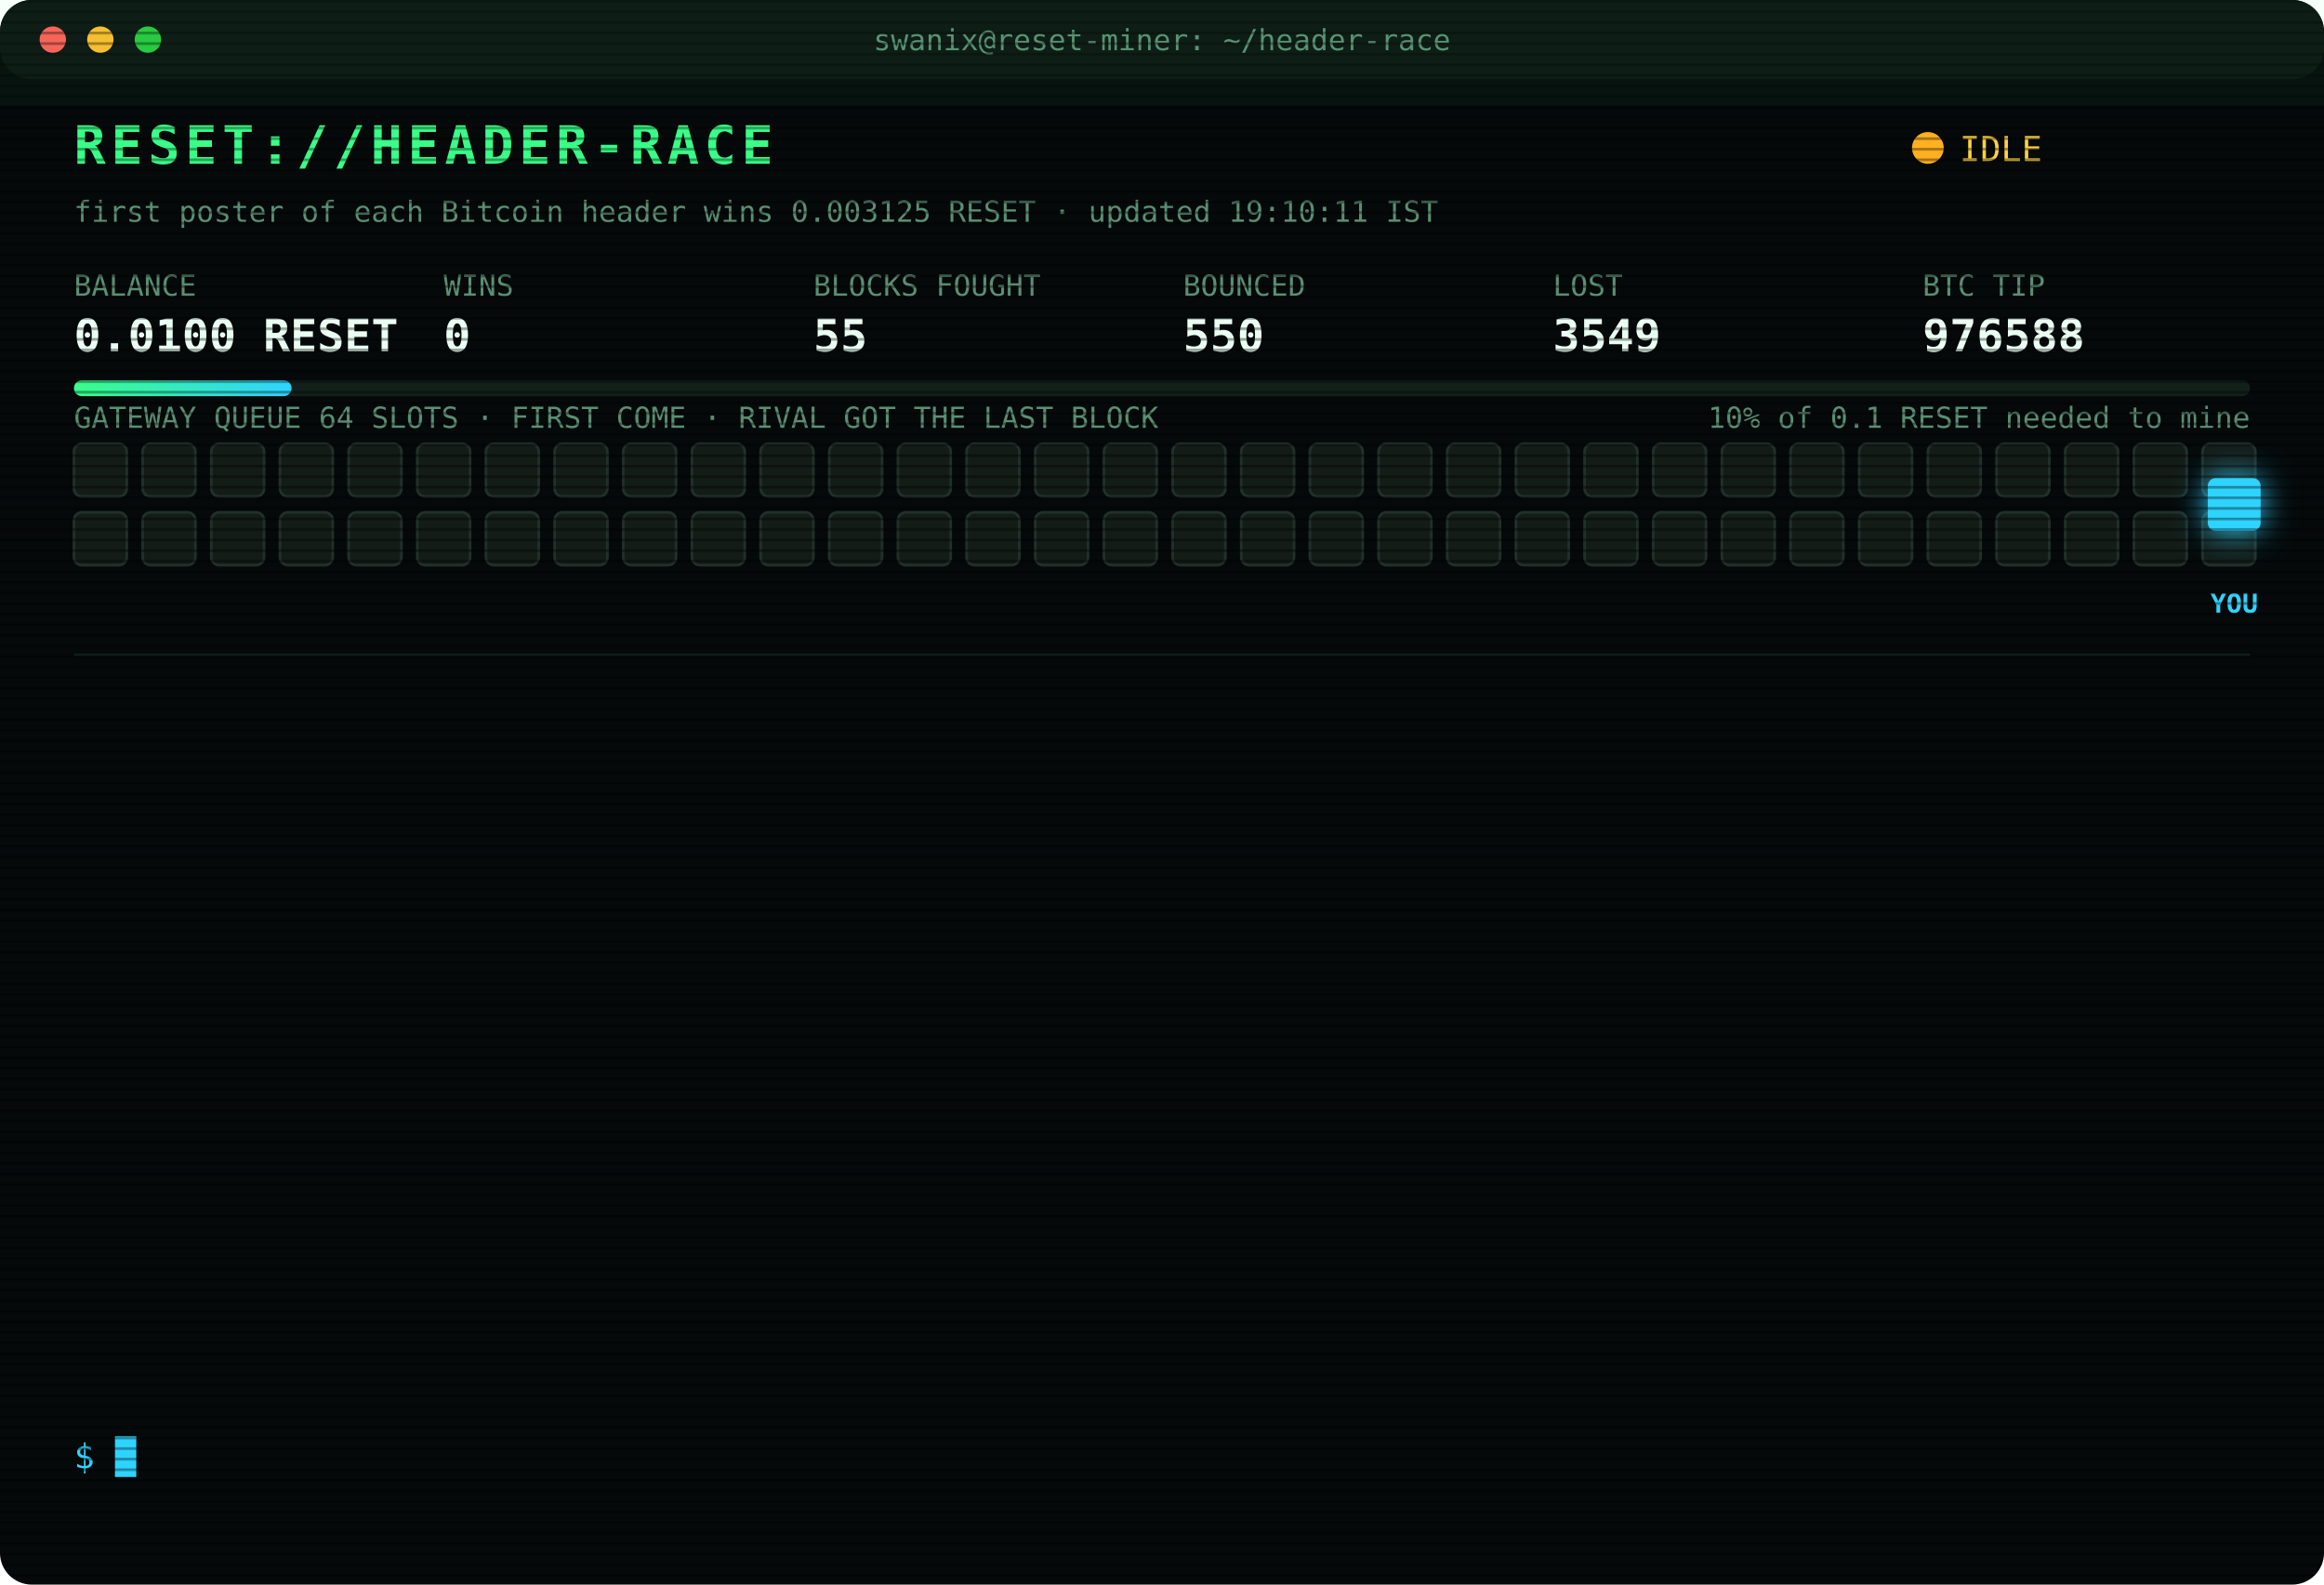
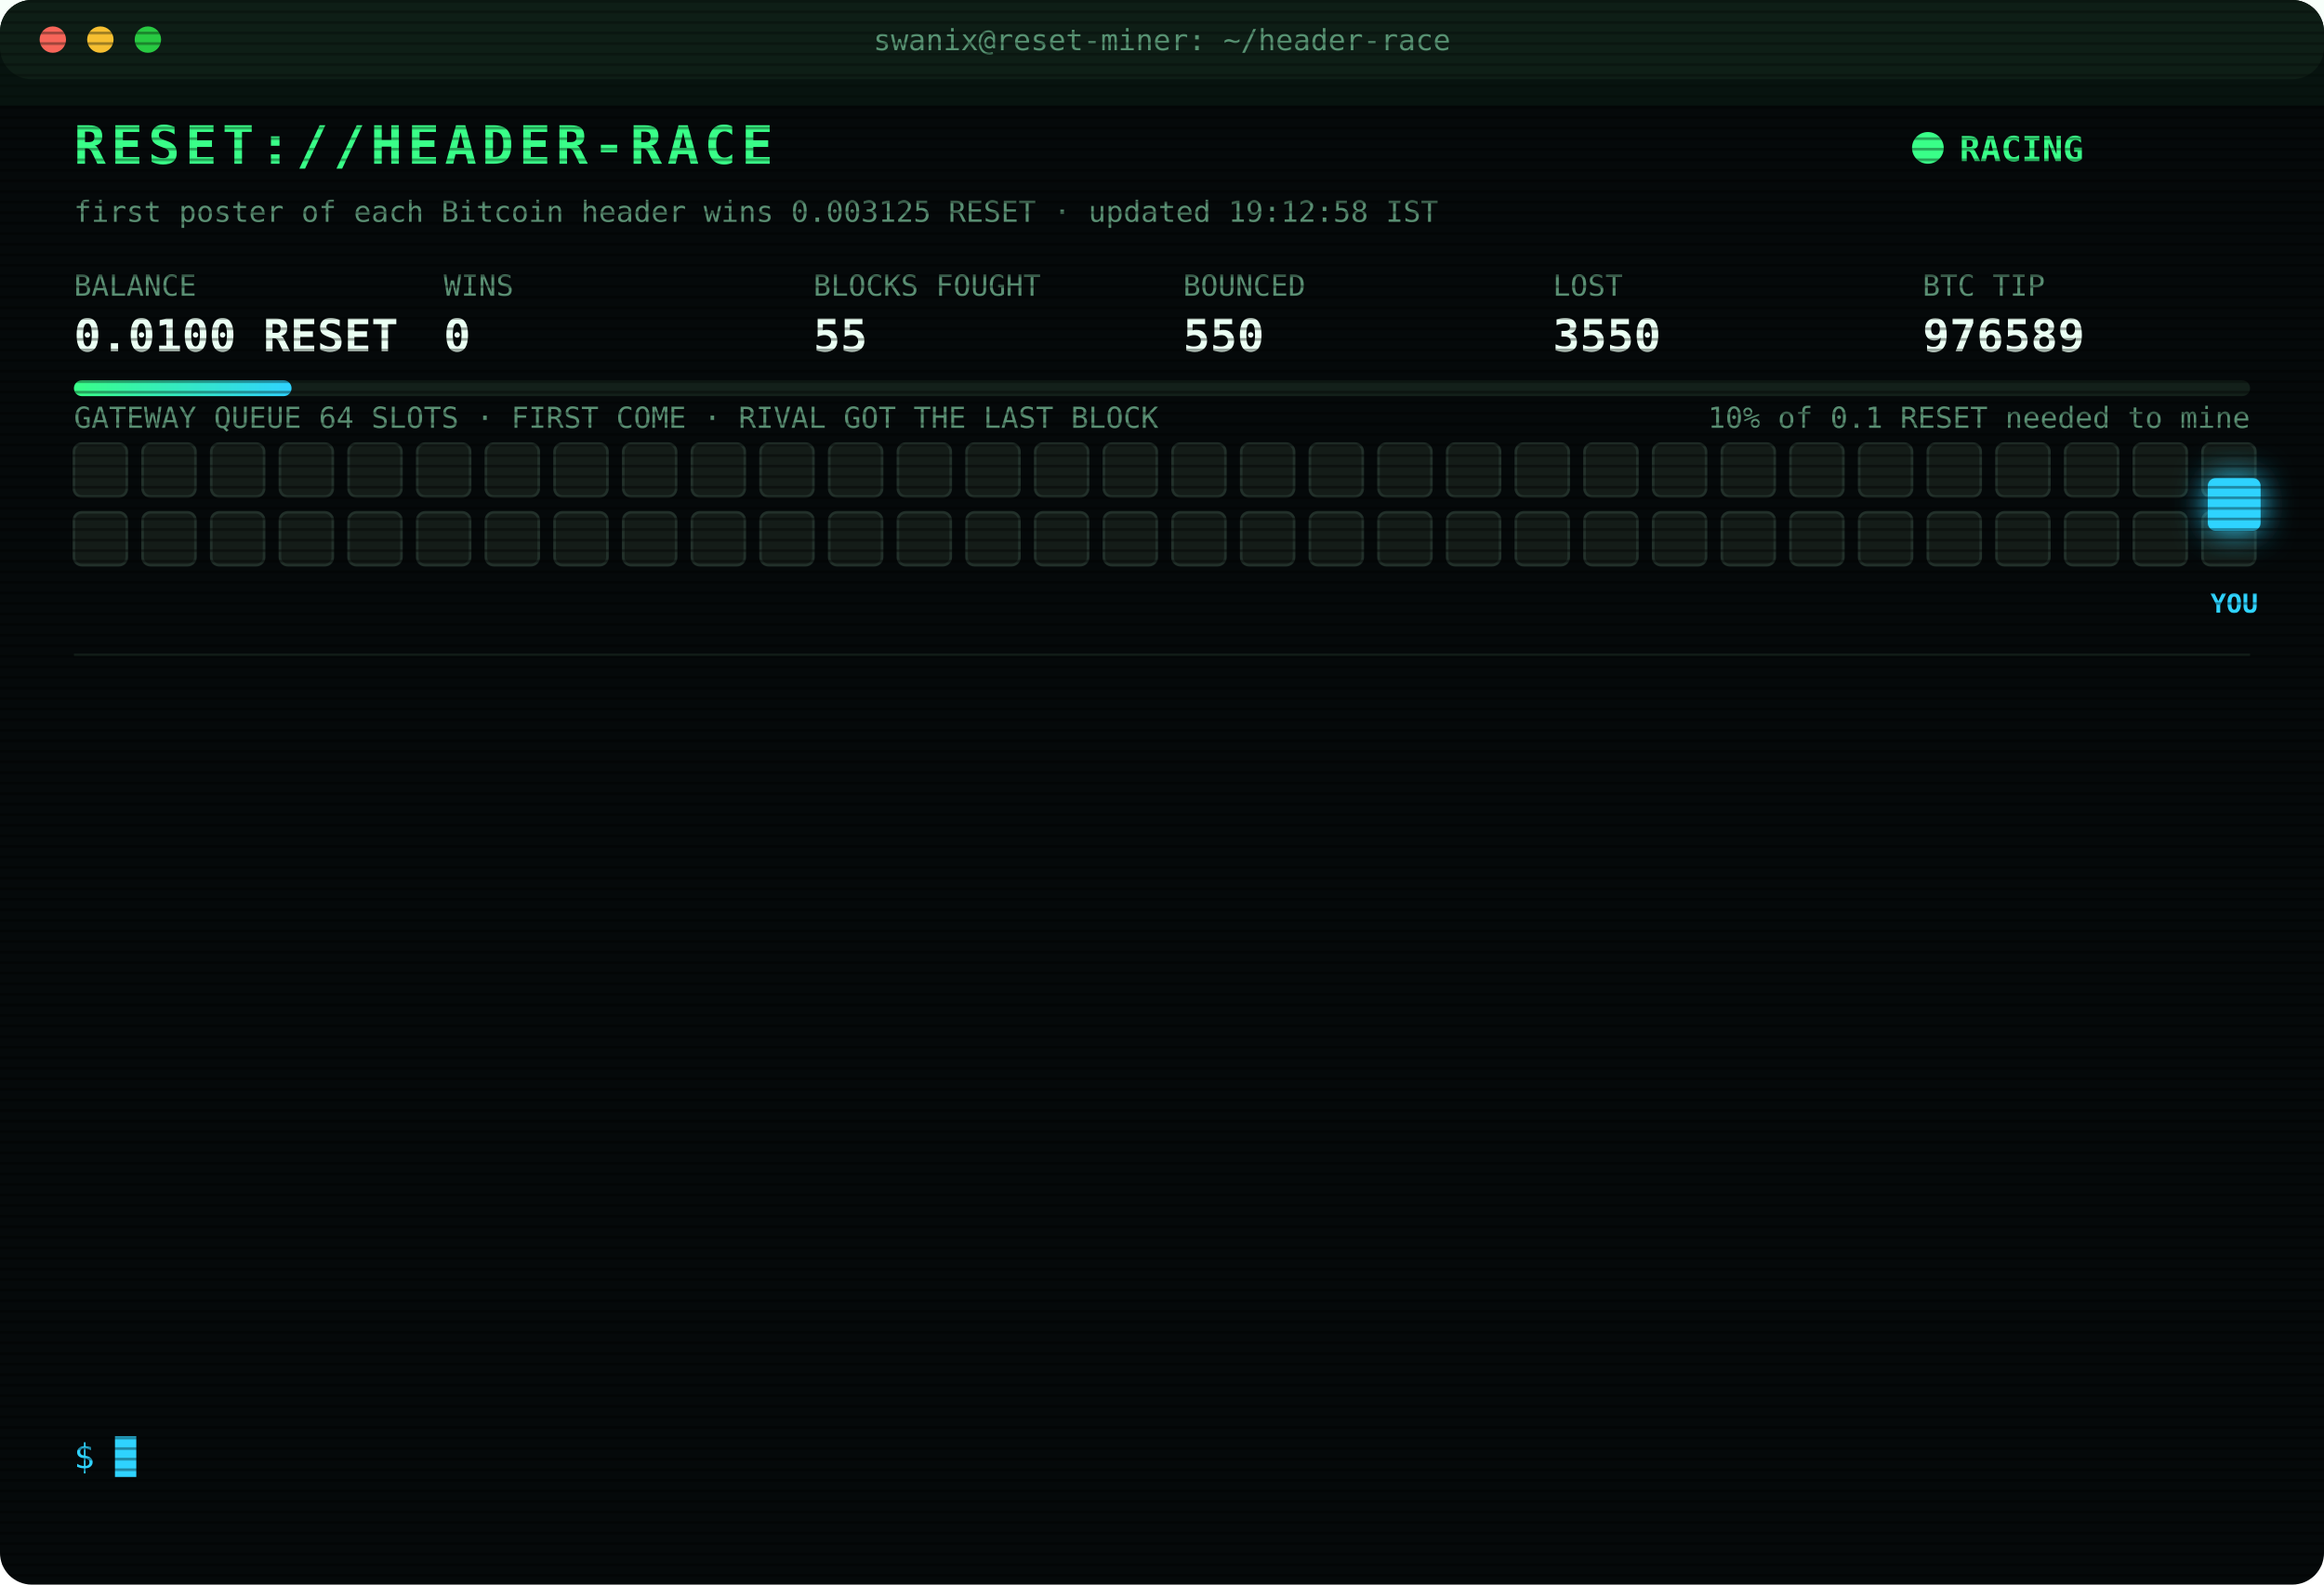
<svg xmlns="http://www.w3.org/2000/svg" width="880" height="600" viewBox="0 0 880 600" font-family="ui-monospace,SFMono-Regular,Menlo,Consolas,monospace">
  <style>
text{font-size:13px;fill:#7CFFB2}
.title{font-size:20px;font-weight:700;fill:#39FF88;letter-spacing:2px;animation:glitch 3s infinite steps(1)}
.sub{fill:#2fd3ff}.k{fill:#5a8f73;font-size:11px}.v{font-size:17px;font-weight:700;fill:#eafff3}
.ts{fill:#3f6b56}.boot{fill:#2fd3ff}.dim{fill:#5a8f73}.bad{fill:#ff4d6d}.warn{fill:#ffd23f}.mag{fill:#ff5cf0}.win{fill:#39FF88;font-weight:700}
.tag{font-size:10px;fill:#2fd3ff;font-weight:700}
.rival{fill:#26332c;stroke:#3c5a49;animation:jam 1.2s infinite alternate}
.idle{fill:#141c18;stroke:#22302a;animation:breathe 4s infinite}
.me{fill:#2fd3ff;filter:drop-shadow(0 0 6px #2fd3ff)}
.hover{animation:nudge 1.1s infinite ease-in-out}.bounce{animation:kick 1.4s infinite}
.ln{opacity:0;animation:in .4s forwards}
.cur{animation:blink 1s infinite steps(1)}
.scan{animation:scan 6s infinite linear}
.led{animation:blink 1.4s infinite}
@keyframes in{from{opacity:0;transform:translateX(-6px)}to{opacity:1;transform:none}}
@keyframes blink{50%{opacity:0}}
@keyframes jam{to{fill:#33463b}}
@keyframes breathe{50%{opacity:.4}}
@keyframes nudge{50%{transform:translateX(-10px)}}
@keyframes kick{0%,100%{transform:none}30%{transform:translateX(-14px)}55%{transform:translateX(10px) translateY(-6px)}}
@keyframes glitch{0%,92%{transform:none}93%{transform:translateX(2px);fill:#ff4d6d}95%{transform:translateX(-2px);fill:#2fd3ff}97%{transform:none}}
@keyframes scan{from{transform:translateY(-40px)}to{transform:translateY(600px)}}
</style>
  <defs>
    <pattern id="sl" width="4" height="4" patternUnits="userSpaceOnUse">
      <rect width="4" height="1" fill="#000" opacity=".35" />
    </pattern>
    <linearGradient id="bar">
      <stop offset="0" stop-color="#39FF88" />
      <stop offset="1" stop-color="#2fd3ff" />
    </linearGradient>
  </defs>
  <rect width="880" height="600" rx="12" fill="#05090a" />
  <rect width="880" height="30" rx="12" fill="#0d1512" />
  <circle cx="20" cy="15" r="5" fill="#ff5f57" />
  <circle cx="38" cy="15" r="5" fill="#febc2e" />
  <circle cx="56" cy="15" r="5" fill="#28c840" />
  <text x="440" y="19" text-anchor="middle" class="k">swanix@reset-miner: ~/header-race</text>
  <text x="28" y="62" class="title">RESET://HEADER-RACE</text>
-   <circle class="led" cx="730" cy="56" r="6" fill="#ffb020" />
-   <text x="742" y="61" class="warn">IDLE</text>
-   <text x="28" y="84" class="k">first poster of each Bitcoin header wins 0.003125 RESET · updated 19:10:11 IST</text>
+   <circle class="led" cx="730" cy="56" r="6" fill="#39FF88" />
+   <text x="742" y="61" class="win">RACING</text>
+   <text x="28" y="84" class="k">first poster of each Bitcoin header wins 0.003125 RESET · updated 19:12:58 IST</text>
  <text x="28" y="112" class="k">BALANCE</text>
  <text x="28" y="133" class="v">0.0100 RESET</text>
  <text x="168" y="112" class="k">WINS</text>
  <text x="168" y="133" class="v">0</text>
  <text x="308" y="112" class="k">BLOCKS FOUGHT</text>
  <text x="308" y="133" class="v">55</text>
  <text x="448" y="112" class="k">BOUNCED</text>
  <text x="448" y="133" class="v">550</text>
  <text x="588" y="112" class="k">LOST</text>
-   <text x="588" y="133" class="v">3549</text>
+   <text x="588" y="133" class="v">3550</text>
  <text x="728" y="112" class="k">BTC TIP</text>
-   <text x="728" y="133" class="v">976588</text>
+   <text x="728" y="133" class="v">976589</text>
  <rect x="28" y="144" width="824" height="6" rx="3" fill="#13201a" />
  <rect x="28" y="144" width="82.4" height="6" rx="3" fill="url(#bar)" />
  <text x="852" y="162" text-anchor="end" class="k">10% of 0.1 RESET needed to mine</text>
  <text x="28" y="162" class="k">GATEWAY QUEUE 64 SLOTS · FIRST COME · RIVAL GOT THE LAST BLOCK</text>
  <rect class="idle" x="28" y="168" width="20" height="20" rx="3" style="animation-delay:0.00s" />
  <rect class="idle" x="54" y="168" width="20" height="20" rx="3" style="animation-delay:0.05s" />
  <rect class="idle" x="80" y="168" width="20" height="20" rx="3" style="animation-delay:0.10s" />
  <rect class="idle" x="106" y="168" width="20" height="20" rx="3" style="animation-delay:0.15s" />
  <rect class="idle" x="132" y="168" width="20" height="20" rx="3" style="animation-delay:0.20s" />
  <rect class="idle" x="158" y="168" width="20" height="20" rx="3" style="animation-delay:0.25s" />
  <rect class="idle" x="184" y="168" width="20" height="20" rx="3" style="animation-delay:0.30s" />
  <rect class="idle" x="210" y="168" width="20" height="20" rx="3" style="animation-delay:0.35s" />
  <rect class="idle" x="236" y="168" width="20" height="20" rx="3" style="animation-delay:0.40s" />
  <rect class="idle" x="262" y="168" width="20" height="20" rx="3" style="animation-delay:0.45s" />
  <rect class="idle" x="288" y="168" width="20" height="20" rx="3" style="animation-delay:0.50s" />
  <rect class="idle" x="314" y="168" width="20" height="20" rx="3" style="animation-delay:0.55s" />
  <rect class="idle" x="340" y="168" width="20" height="20" rx="3" style="animation-delay:0.60s" />
  <rect class="idle" x="366" y="168" width="20" height="20" rx="3" style="animation-delay:0.65s" />
  <rect class="idle" x="392" y="168" width="20" height="20" rx="3" style="animation-delay:0.70s" />
  <rect class="idle" x="418" y="168" width="20" height="20" rx="3" style="animation-delay:0.75s" />
  <rect class="idle" x="444" y="168" width="20" height="20" rx="3" style="animation-delay:0.80s" />
  <rect class="idle" x="470" y="168" width="20" height="20" rx="3" style="animation-delay:0.85s" />
  <rect class="idle" x="496" y="168" width="20" height="20" rx="3" style="animation-delay:0.90s" />
  <rect class="idle" x="522" y="168" width="20" height="20" rx="3" style="animation-delay:0.95s" />
  <rect class="idle" x="548" y="168" width="20" height="20" rx="3" style="animation-delay:1.00s" />
  <rect class="idle" x="574" y="168" width="20" height="20" rx="3" style="animation-delay:1.05s" />
  <rect class="idle" x="600" y="168" width="20" height="20" rx="3" style="animation-delay:1.10s" />
  <rect class="idle" x="626" y="168" width="20" height="20" rx="3" style="animation-delay:1.15s" />
  <rect class="idle" x="652" y="168" width="20" height="20" rx="3" style="animation-delay:1.20s" />
  <rect class="idle" x="678" y="168" width="20" height="20" rx="3" style="animation-delay:1.25s" />
  <rect class="idle" x="704" y="168" width="20" height="20" rx="3" style="animation-delay:1.30s" />
  <rect class="idle" x="730" y="168" width="20" height="20" rx="3" style="animation-delay:1.35s" />
  <rect class="idle" x="756" y="168" width="20" height="20" rx="3" style="animation-delay:1.40s" />
  <rect class="idle" x="782" y="168" width="20" height="20" rx="3" style="animation-delay:1.45s" />
  <rect class="idle" x="808" y="168" width="20" height="20" rx="3" style="animation-delay:1.50s" />
  <rect class="idle" x="834" y="168" width="20" height="20" rx="3" style="animation-delay:1.55s" />
  <rect class="idle" x="28" y="194" width="20" height="20" rx="3" style="animation-delay:1.60s" />
  <rect class="idle" x="54" y="194" width="20" height="20" rx="3" style="animation-delay:1.65s" />
  <rect class="idle" x="80" y="194" width="20" height="20" rx="3" style="animation-delay:1.70s" />
  <rect class="idle" x="106" y="194" width="20" height="20" rx="3" style="animation-delay:1.75s" />
  <rect class="idle" x="132" y="194" width="20" height="20" rx="3" style="animation-delay:1.80s" />
  <rect class="idle" x="158" y="194" width="20" height="20" rx="3" style="animation-delay:1.85s" />
  <rect class="idle" x="184" y="194" width="20" height="20" rx="3" style="animation-delay:1.90s" />
  <rect class="idle" x="210" y="194" width="20" height="20" rx="3" style="animation-delay:1.95s" />
  <rect class="idle" x="236" y="194" width="20" height="20" rx="3" style="animation-delay:2.00s" />
  <rect class="idle" x="262" y="194" width="20" height="20" rx="3" style="animation-delay:2.05s" />
  <rect class="idle" x="288" y="194" width="20" height="20" rx="3" style="animation-delay:2.10s" />
  <rect class="idle" x="314" y="194" width="20" height="20" rx="3" style="animation-delay:2.15s" />
  <rect class="idle" x="340" y="194" width="20" height="20" rx="3" style="animation-delay:2.20s" />
  <rect class="idle" x="366" y="194" width="20" height="20" rx="3" style="animation-delay:2.25s" />
  <rect class="idle" x="392" y="194" width="20" height="20" rx="3" style="animation-delay:2.30s" />
  <rect class="idle" x="418" y="194" width="20" height="20" rx="3" style="animation-delay:2.35s" />
  <rect class="idle" x="444" y="194" width="20" height="20" rx="3" style="animation-delay:2.40s" />
  <rect class="idle" x="470" y="194" width="20" height="20" rx="3" style="animation-delay:2.45s" />
  <rect class="idle" x="496" y="194" width="20" height="20" rx="3" style="animation-delay:2.50s" />
  <rect class="idle" x="522" y="194" width="20" height="20" rx="3" style="animation-delay:2.55s" />
  <rect class="idle" x="548" y="194" width="20" height="20" rx="3" style="animation-delay:2.60s" />
  <rect class="idle" x="574" y="194" width="20" height="20" rx="3" style="animation-delay:2.65s" />
  <rect class="idle" x="600" y="194" width="20" height="20" rx="3" style="animation-delay:2.70s" />
  <rect class="idle" x="626" y="194" width="20" height="20" rx="3" style="animation-delay:2.75s" />
  <rect class="idle" x="652" y="194" width="20" height="20" rx="3" style="animation-delay:2.80s" />
  <rect class="idle" x="678" y="194" width="20" height="20" rx="3" style="animation-delay:2.85s" />
  <rect class="idle" x="704" y="194" width="20" height="20" rx="3" style="animation-delay:2.90s" />
  <rect class="idle" x="730" y="194" width="20" height="20" rx="3" style="animation-delay:2.95s" />
  <rect class="idle" x="756" y="194" width="20" height="20" rx="3" style="animation-delay:3.00s" />
  <rect class="idle" x="782" y="194" width="20" height="20" rx="3" style="animation-delay:3.05s" />
  <rect class="idle" x="808" y="194" width="20" height="20" rx="3" style="animation-delay:3.10s" />
  <rect class="idle" x="834" y="194" width="20" height="20" rx="3" style="animation-delay:3.15s" />
  <g class="hover">
    <rect class="me" x="836" y="181" width="20" height="20" rx="3" />
    <text class="tag" x="846" y="232" text-anchor="middle">YOU</text>
  </g>
  <line x1="28" x2="852" y1="248" y2="248" stroke="#13201a" />
  <g class="ln" style="animation-delay:0.40s">
-     <text x="28" y="270" class="ts">16:55:50</text>
-     <text x="104" y="270" class="bad">[LOST] #976576 taken by a rival miner</text>
+     <text x="28" y="270" class="ts">16:59:00</text>
+     <text x="104" y="270" class="bad">[LOST] #976577 taken by a rival miner</text>
  </g>
  <g class="ln" style="animation-delay:0.65s">
-     <text x="28" y="292" class="ts">16:59:00</text>
-     <text x="104" y="292" class="bad">[LOST] #976577 taken by a rival miner</text>
+     <text x="28" y="292" class="ts">17:05:25</text>
+     <text x="104" y="292" class="bad">[LOST] #976578 taken by a rival miner</text>
  </g>
  <g class="ln" style="animation-delay:0.90s">
-     <text x="28" y="314" class="ts">17:05:25</text>
-     <text x="104" y="314" class="bad">[LOST] #976578 taken by a rival miner</text>
+     <text x="28" y="314" class="ts">17:09:10</text>
+     <text x="104" y="314" class="bad">[LOST] #976579 taken by a rival miner</text>
  </g>
  <g class="ln" style="animation-delay:1.15s">
-     <text x="28" y="336" class="ts">17:09:10</text>
-     <text x="104" y="336" class="bad">[LOST] #976579 taken by a rival miner</text>
+     <text x="28" y="336" class="ts">17:20:04</text>
+     <text x="104" y="336" class="bad">[LOST] #976580 taken by a rival miner</text>
  </g>
  <g class="ln" style="animation-delay:1.40s">
-     <text x="28" y="358" class="ts">17:20:04</text>
-     <text x="104" y="358" class="bad">[LOST] #976580 taken by a rival miner</text>
+     <text x="28" y="358" class="ts">17:29:43</text>
+     <text x="104" y="358" class="bad">[LOST] #976581 taken by a rival miner</text>
  </g>
  <g class="ln" style="animation-delay:1.65s">
-     <text x="28" y="380" class="ts">17:29:43</text>
-     <text x="104" y="380" class="bad">[LOST] #976581 taken by a rival miner</text>
+     <text x="28" y="380" class="ts">17:36:19</text>
+     <text x="104" y="380" class="bad">[LOST] #976582 taken by a rival miner</text>
  </g>
  <g class="ln" style="animation-delay:1.90s">
-     <text x="28" y="402" class="ts">17:36:19</text>
-     <text x="104" y="402" class="bad">[LOST] #976582 taken by a rival miner</text>
+     <text x="28" y="402" class="ts">17:40:54</text>
+     <text x="104" y="402" class="dim">[STINT END] calls 791 · wins 0</text>
  </g>
  <g class="ln" style="animation-delay:2.15s">
-     <text x="28" y="424" class="ts">17:40:54</text>
-     <text x="104" y="424" class="dim">[STINT END] calls 791 · wins 0</text>
+     <text x="28" y="424" class="ts">17:45:24</text>
+     <text x="104" y="424" class="boot">[BOOT] racer v3 online · 3 feeds · stint 340m</text>
  </g>
  <g class="ln" style="animation-delay:2.40s">
-     <text x="28" y="446" class="ts">17:45:24</text>
-     <text x="104" y="446" class="boot">[BOOT] racer v3 online · 3 feeds · stint 340m</text>
+     <text x="28" y="446" class="ts">17:49:05</text>
+     <text x="104" y="446" class="bad">[LOST] #976585 taken by a rival miner</text>
  </g>
  <g class="ln" style="animation-delay:2.65s">
-     <text x="28" y="468" class="ts">17:49:05</text>
-     <text x="104" y="468" class="bad">[LOST] #976585 taken by a rival miner</text>
+     <text x="28" y="468" class="ts">17:56:17</text>
+     <text x="104" y="468" class="bad">[LOST] #976586 taken by a rival miner</text>
  </g>
  <g class="ln" style="animation-delay:2.90s">
-     <text x="28" y="490" class="ts">17:56:17</text>
-     <text x="104" y="490" class="bad">[LOST] #976586 taken by a rival miner</text>
+     <text x="28" y="490" class="ts">18:05:46</text>
+     <text x="104" y="490" class="bad">[LOST] #976587 taken by a rival miner</text>
  </g>
  <g class="ln" style="animation-delay:3.15s">
-     <text x="28" y="512" class="ts">18:05:46</text>
-     <text x="104" y="512" class="bad">[LOST] #976587 taken by a rival miner</text>
+     <text x="28" y="512" class="ts">18:17:46</text>
+     <text x="104" y="512" class="bad">[LOST] #976588 taken by a rival miner</text>
  </g>
  <g class="ln" style="animation-delay:3.40s">
-     <text x="28" y="534" class="ts">18:17:46</text>
-     <text x="104" y="534" class="bad">[LOST] #976588 taken by a rival miner</text>
+     <text x="28" y="534" class="ts">19:12:58</text>
+     <text x="104" y="534" class="bad">[LOST] #976589 taken by a rival miner</text>
  </g>
  <text x="28" y="556" class="sub">$ <tspan class="cur">█</tspan>
  </text>
  <rect width="880" height="600" rx="12" fill="url(#sl)" pointer-events="none" />
  <rect class="scan" width="880" height="40" fill="#39FF88" opacity=".04" />
</svg>
